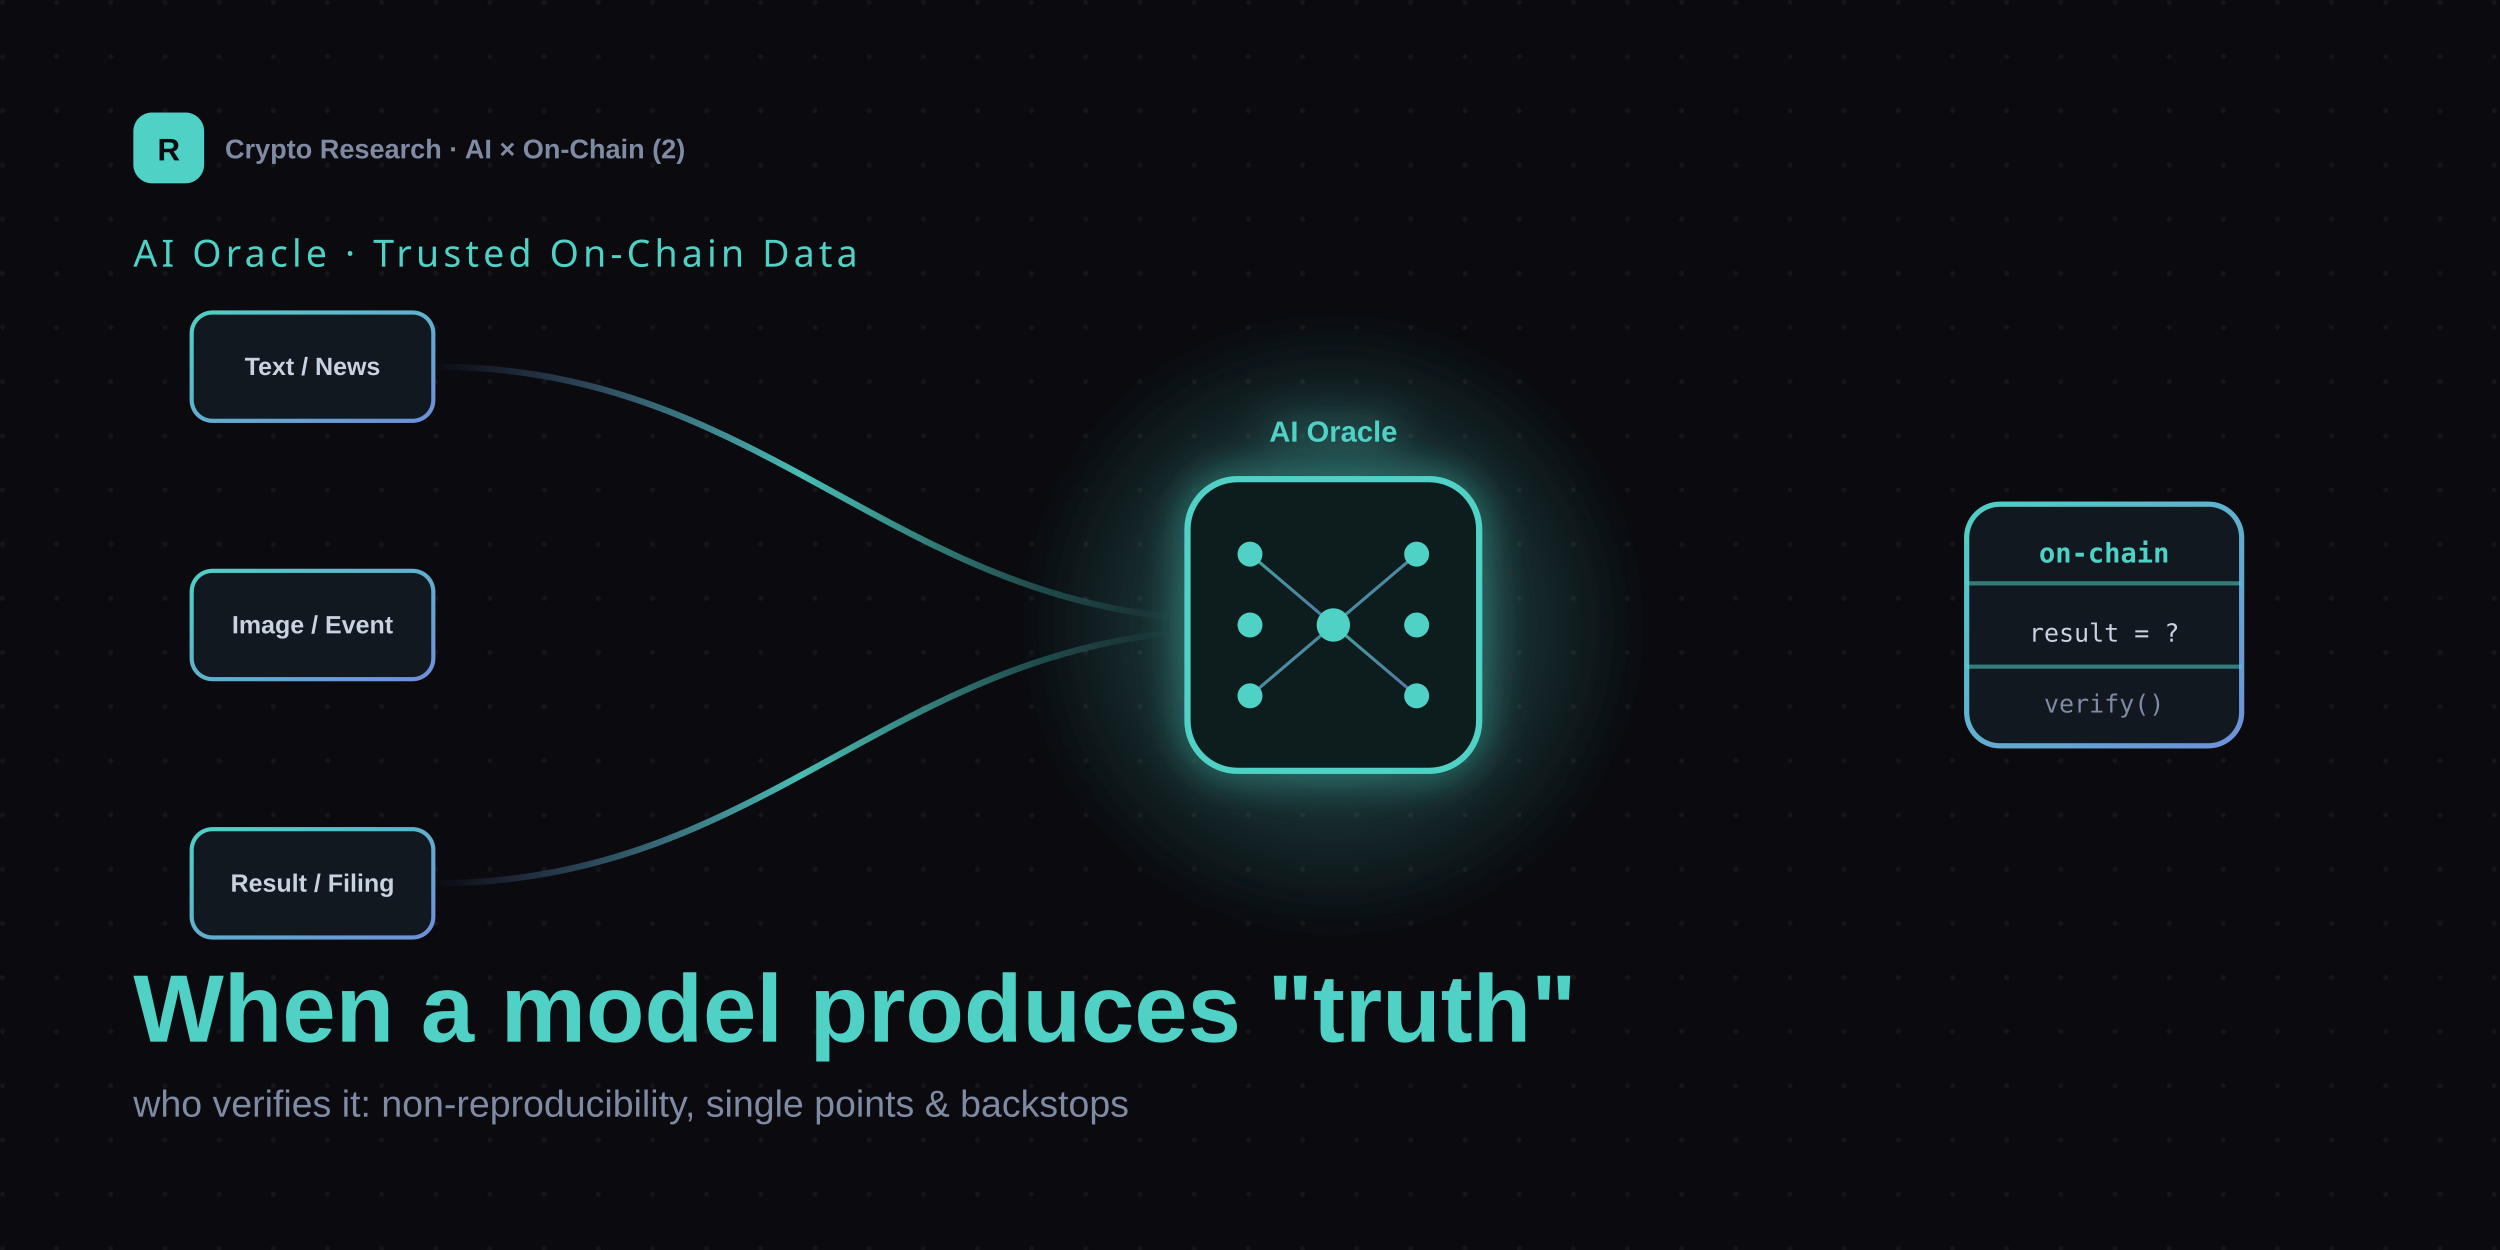
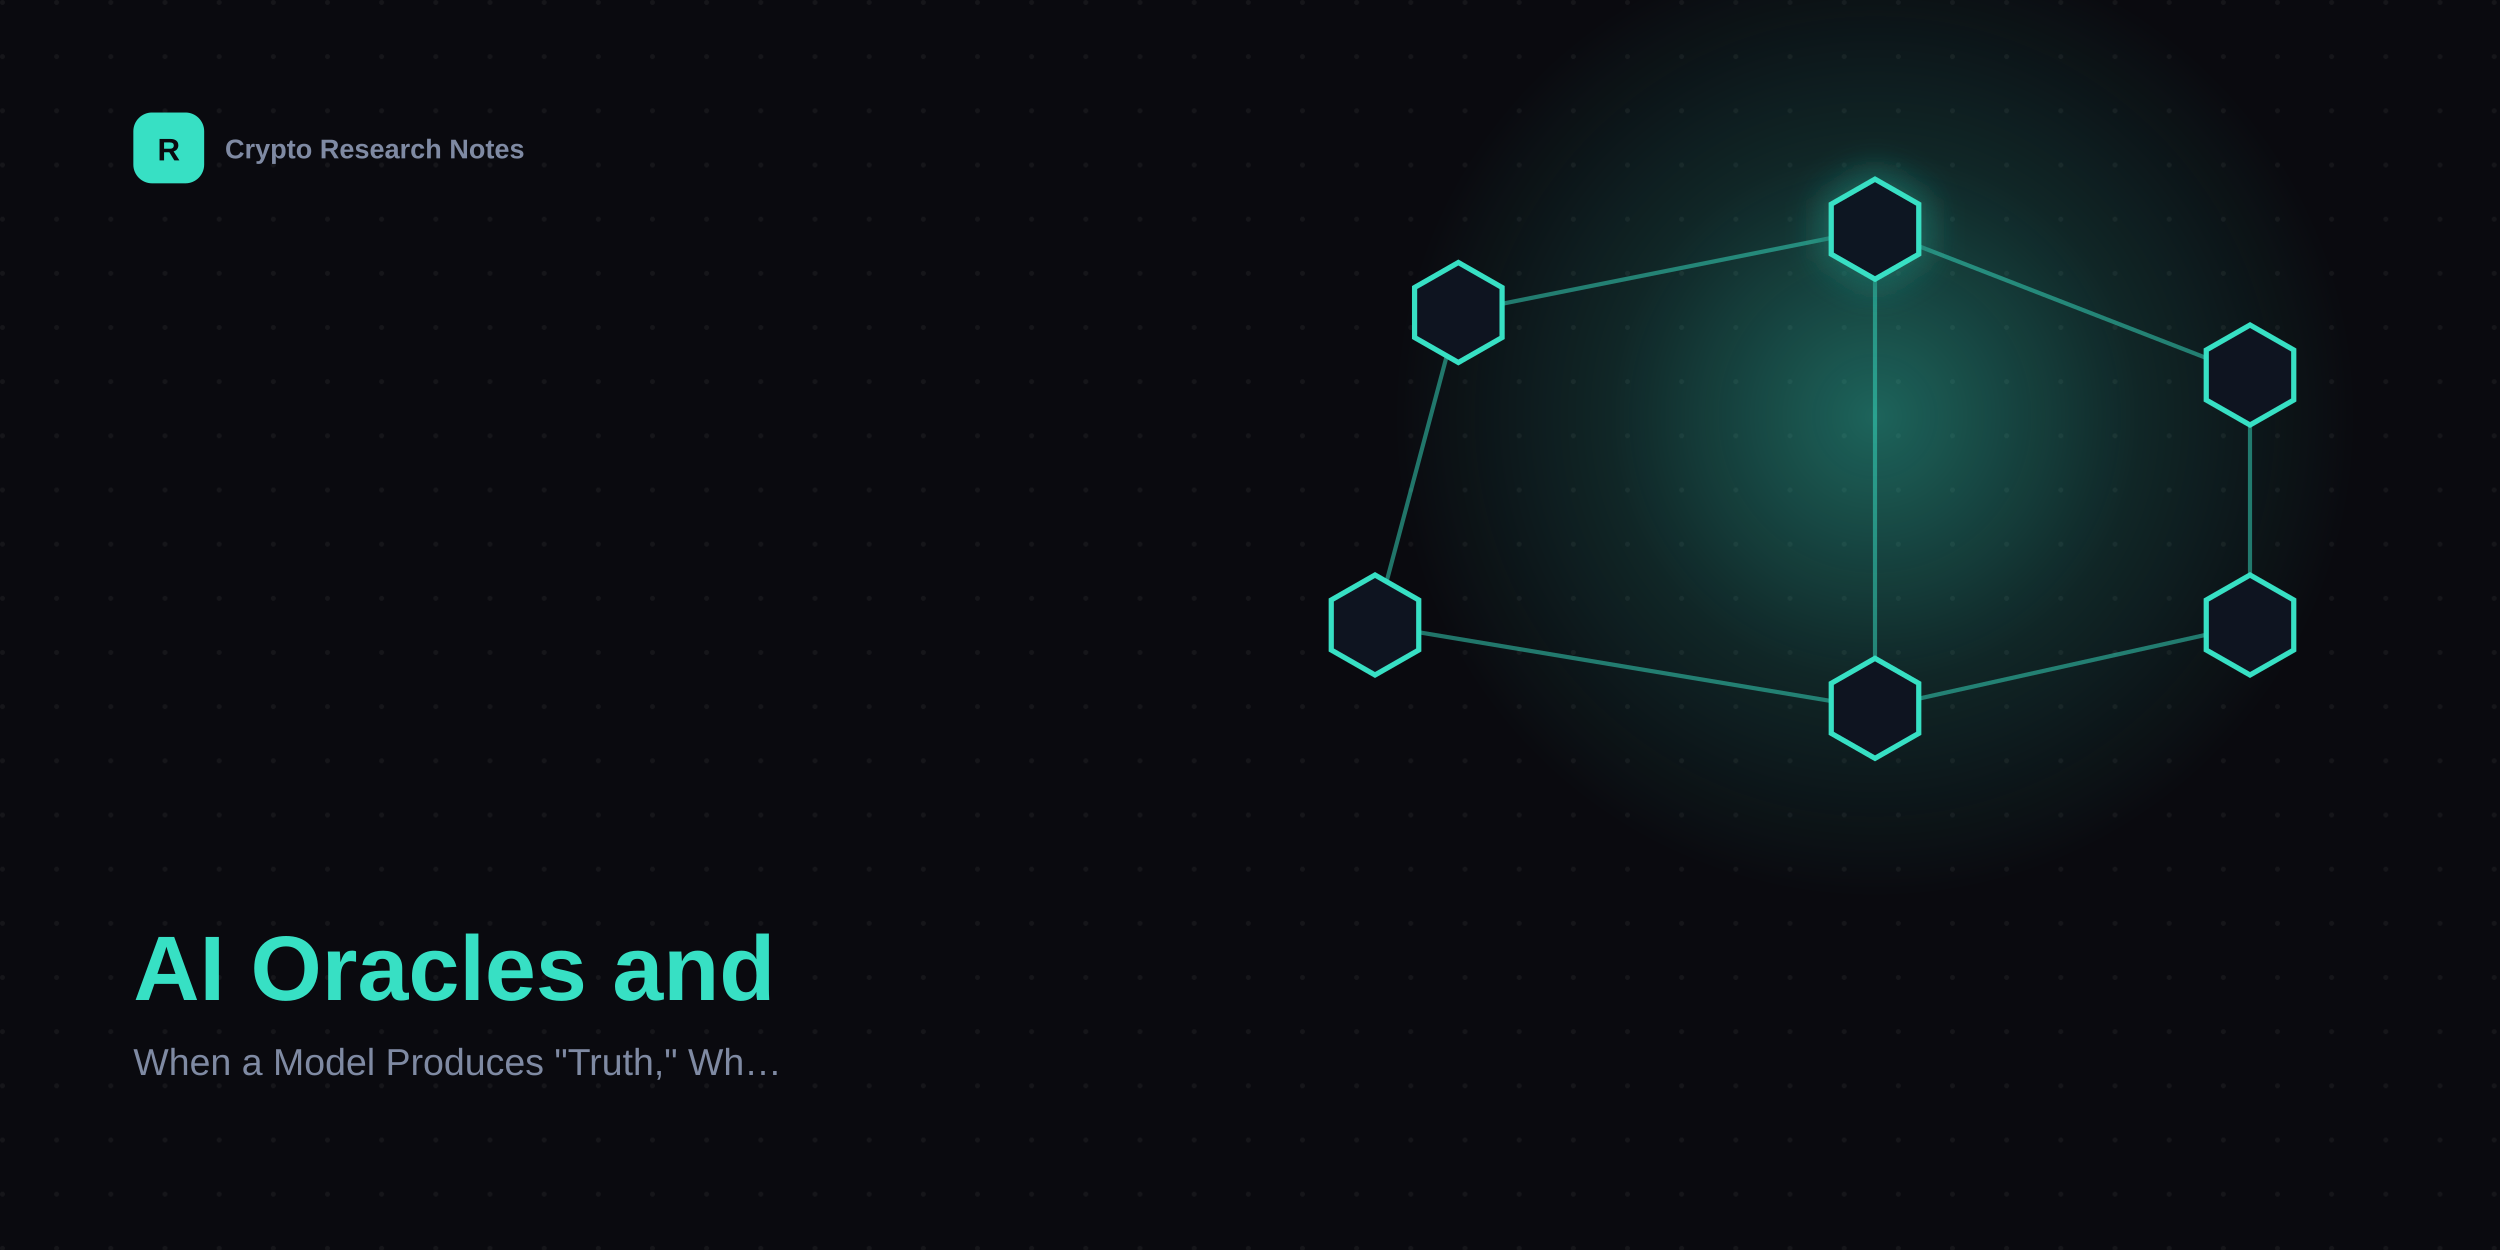
- <svg xmlns="http://www.w3.org/2000/svg" viewBox="0 0 1200 600" role="img" aria-label="AI oracles and trusted on-chain data cover image">
+ <svg xmlns="http://www.w3.org/2000/svg" viewBox="0 0 1200 600" role="img" aria-label="AI Oracles and ：When a Model Produces &quot;Truth,&quot; Wh… 主题配图">
  <defs>
-     <radialGradient id="orGlow" cx="50%" cy="50%" r="50%">
-       <stop offset="0%" stop-color="#4fd1c5" stop-opacity="0.5" />
-       <stop offset="55%" stop-color="#4fd1c5" stop-opacity="0.14" />
-       <stop offset="100%" stop-color="#4fd1c5" stop-opacity="0" />
+     <radialGradient id="glowaioracledaen" cx="50%" cy="50%" r="50%">
+       <stop offset="0%" stop-color="#37e0c4" stop-opacity="0.42" />
+       <stop offset="55%" stop-color="#37e0c4" stop-opacity="0.13" />
+       <stop offset="100%" stop-color="#37e0c4" stop-opacity="0" />
    </radialGradient>
-     <linearGradient id="orEdge" x1="0" y1="0" x2="1" y2="1">
-       <stop offset="0%" stop-color="#4fd1c5" />
-       <stop offset="100%" stop-color="#6f8fd9" />
+     <linearGradient id="baraioracledaen" x1="0" y1="1" x2="0" y2="0">
+       <stop offset="0%" stop-color="#2fb6e0" stop-opacity="0.95" />
+       <stop offset="100%" stop-color="#37e0c4" stop-opacity="0.95" />
    </linearGradient>
-     <linearGradient id="orFlow" x1="0" y1="0" x2="1" y2="0">
-       <stop offset="0%" stop-color="#6f8fd9" stop-opacity="0" />
-       <stop offset="50%" stop-color="#4fd1c5" stop-opacity="0.9" />
-       <stop offset="100%" stop-color="#4fd1c5" stop-opacity="0" />
-     </linearGradient>
-     <filter id="orSoft" x="-80%" y="-80%" width="260%" height="260%">
-       <feGaussianBlur stdDeviation="10" result="b" />
+     <filter id="softaioracledaen" x="-80%" y="-80%" width="260%" height="260%">
+       <feGaussianBlur stdDeviation="9" result="b" />
      <feMerge>
        <feMergeNode in="b" />
        <feMergeNode in="SourceGraphic" />
      </feMerge>
    </filter>
-     <pattern id="orDots" width="26" height="26" patternUnits="userSpaceOnUse">
+     <pattern id="dotsaioracledaen" width="26" height="26" patternUnits="userSpaceOnUse">
      <circle cx="1.2" cy="1.2" r="1.2" fill="#ffffff" fill-opacity="0.05" />
    </pattern>
  </defs>
  <rect width="1200" height="600" fill="#0a0a0f" />
-   <rect width="1200" height="600" fill="url(#orDots)" />
+   <rect width="1200" height="600" fill="url(#dotsaioracledaen)" />
  <g transform="translate(64,54)">
-     <rect x="0" y="0" width="34" height="34" rx="9" fill="#4fd1c5" />
+     <rect x="0" y="0" width="34" height="34" rx="9" fill="#37e0c4" />
    <text x="17" y="23" font-family="'Segoe UI',Arial,sans-serif" font-size="15" font-weight="700" fill="#0a0a0f" text-anchor="middle">R</text>
-     <text x="44" y="22" font-family="'Segoe UI',Arial,sans-serif" font-size="13" font-weight="600" fill="#7f8aa3">Crypto Research · AI × On-Chain (2)</text>
+     <text x="44" y="22" font-family="'Segoe UI',Arial,sans-serif" font-size="13" font-weight="600" fill="#7f8aa3">Crypto Research Notes</text>
  </g>
-   <text x="64" y="128" font-family="'Consolas','Segoe UI',monospace" font-size="18" letter-spacing="2" fill="#4fd1c5">AI Oracle · Trusted On-Chain Data</text>
-   <g transform="translate(150,300)" font-family="'Segoe UI',Arial,sans-serif" font-size="12" font-weight="600" fill="#c9d3e0" text-anchor="middle">
-     <g fill="#111820" stroke="url(#orEdge)" stroke-width="2">
-       <rect x="-58" y="-150" width="116" height="52" rx="10" />
-       <rect x="-58" y="-26" width="116" height="52" rx="10" />
-       <rect x="-58" y="98" width="116" height="52" rx="10" />
+   <circle cx="900" cy="200" r="230" fill="url(#glowaioracledaen)" />
+   <g>
+     <line x1="700" y1="150" x2="900" y2="110" stroke="#37e0c4" stroke-width="2" opacity="0.5" />
+     <line x1="900" y1="110" x2="1080" y2="180" stroke="#37e0c4" stroke-width="2" opacity="0.5" />
+     <line x1="700" y1="150" x2="660" y2="300" stroke="#37e0c4" stroke-width="2" opacity="0.5" />
+     <line x1="900" y1="110" x2="900" y2="340" stroke="#37e0c4" stroke-width="2" opacity="0.5" />
+     <line x1="1080" y1="180" x2="1080" y2="300" stroke="#37e0c4" stroke-width="2" opacity="0.5" />
+     <line x1="660" y1="300" x2="900" y2="340" stroke="#37e0c4" stroke-width="2" opacity="0.5" />
+     <line x1="900" y1="340" x2="1080" y2="300" stroke="#37e0c4" stroke-width="2" opacity="0.5" />
+     <g transform="translate(700,150)">
+       <polygon points="0,-24 21,-12 21,12 0,24 -21,12 -21,-12" fill="#0e1420" stroke="#37e0c4" stroke-width="2.5" />
    </g>
-     <text x="0" y="-120">Text / News</text>
-     <text x="0" y="4">Image / Event</text>
-     <text x="0" y="128">Result / Filing</text>
-   </g>
-   <g stroke="url(#orFlow)" stroke-width="3" fill="none">
-     <path d="M208 176 C 360 176 420 280 560 296" />
-     <path d="M208 300 C 380 300 420 300 560 300" />
-     <path d="M208 424 C 360 424 420 320 560 304" />
-   </g>
-   <g transform="translate(640,300)" filter="url(#orSoft)">
-     <circle r="150" fill="url(#orGlow)" opacity="0.7" />
-     <rect x="-70" y="-70" width="140" height="140" rx="24" fill="#0d1b1a" stroke="#4fd1c5" stroke-width="3" />
-     <g stroke="url(#orEdge)" stroke-width="1.5" opacity="0.75">
-       <line x1="-40" y1="-34" x2="40" y2="-34" />
-       <line x1="-40" y1="0" x2="40" y2="0" />
-       <line x1="-40" y1="34" x2="40" y2="34" />
-       <line x1="-40" y1="-34" x2="0" y2="0" />
-       <line x1="40" y1="-34" x2="0" y2="0" />
-       <line x1="-40" y1="34" x2="0" y2="0" />
-       <line x1="40" y1="34" x2="0" y2="0" />
+     <g transform="translate(900,110)">
+       <polygon points="0,-24 21,-12 21,12 0,24 -21,12 -21,-12" fill="#0e1420" stroke="#37e0c4" stroke-width="2.5" filter="url(#softaioracledaen)" />
    </g>
-     <g fill="#4fd1c5">
-       <circle cx="-40" cy="-34" r="6" />
-       <circle cx="40" cy="-34" r="6" />
-       <circle cx="-40" cy="0" r="6" />
-       <circle cx="40" cy="0" r="6" />
-       <circle cx="-40" cy="34" r="6" />
-       <circle cx="40" cy="34" r="6" />
-       <circle cx="0" cy="0" r="8" />
+     <g transform="translate(1080,180)">
+       <polygon points="0,-24 21,-12 21,12 0,24 -21,12 -21,-12" fill="#0e1420" stroke="#37e0c4" stroke-width="2.5" />
    </g>
-     <text x="0" y="-88" font-family="'Segoe UI',Arial,sans-serif" font-size="14" font-weight="800" fill="#4fd1c5" text-anchor="middle">AI Oracle</text>
-   </g>
-   <g stroke="url(#orFlow)" stroke-width="3" fill="none">
-     <path d="M712 300 C 820 300 860 300 936 300" />
-   </g>
-   <g transform="translate(1010,300)">
-     <rect x="-66" y="-58" width="132" height="116" rx="16" fill="#111820" stroke="url(#orEdge)" stroke-width="2.5" />
-     <g stroke="#4fd1c5" stroke-width="2" opacity="0.55">
-       <line x1="-66" y1="-20" x2="66" y2="-20" />
-       <line x1="-66" y1="20" x2="66" y2="20" />
+     <g transform="translate(660,300)">
+       <polygon points="0,-24 21,-12 21,12 0,24 -21,12 -21,-12" fill="#0e1420" stroke="#37e0c4" stroke-width="2.5" />
    </g>
-     <text x="0" y="-30" font-family="'Consolas',monospace" font-size="13" font-weight="700" fill="#4fd1c5" text-anchor="middle">on-chain</text>
-     <text x="0" y="8" font-family="'Consolas',monospace" font-size="12" fill="#c9d3e0" text-anchor="middle">result = ?</text>
-     <text x="0" y="42" font-family="'Consolas',monospace" font-size="12" fill="#7f8aa3" text-anchor="middle">verify()</text>
+     <g transform="translate(900,340)">
+       <polygon points="0,-24 21,-12 21,12 0,24 -21,12 -21,-12" fill="#0e1420" stroke="#37e0c4" stroke-width="2.5" />
+     </g>
+     <g transform="translate(1080,300)">
+       <polygon points="0,-24 21,-12 21,12 0,24 -21,12 -21,-12" fill="#0e1420" stroke="#37e0c4" stroke-width="2.5" />
+     </g>
  </g>
  <g font-family="'Segoe UI',Arial,sans-serif" font-weight="800">
-     <text x="64" y="500" font-size="46" fill="#4fd1c5">When a model produces "truth"</text>
+     <text font-size="44" fill="#37e0c4">
+       <tspan x="64" y="480">AI Oracles and</tspan>
+     </text>
  </g>
-   <text x="64" y="536" font-family="'Segoe UI',Arial,sans-serif" font-size="18" fill="#7f8aa3">who verifies it: non-reproducibility, single points &amp; backstops</text>
+   <text x="64" y="516" font-family="'Segoe UI',Arial,sans-serif" font-size="18" fill="#7f8aa3">When a Model Produces "Truth," Wh…</text>
</svg>
